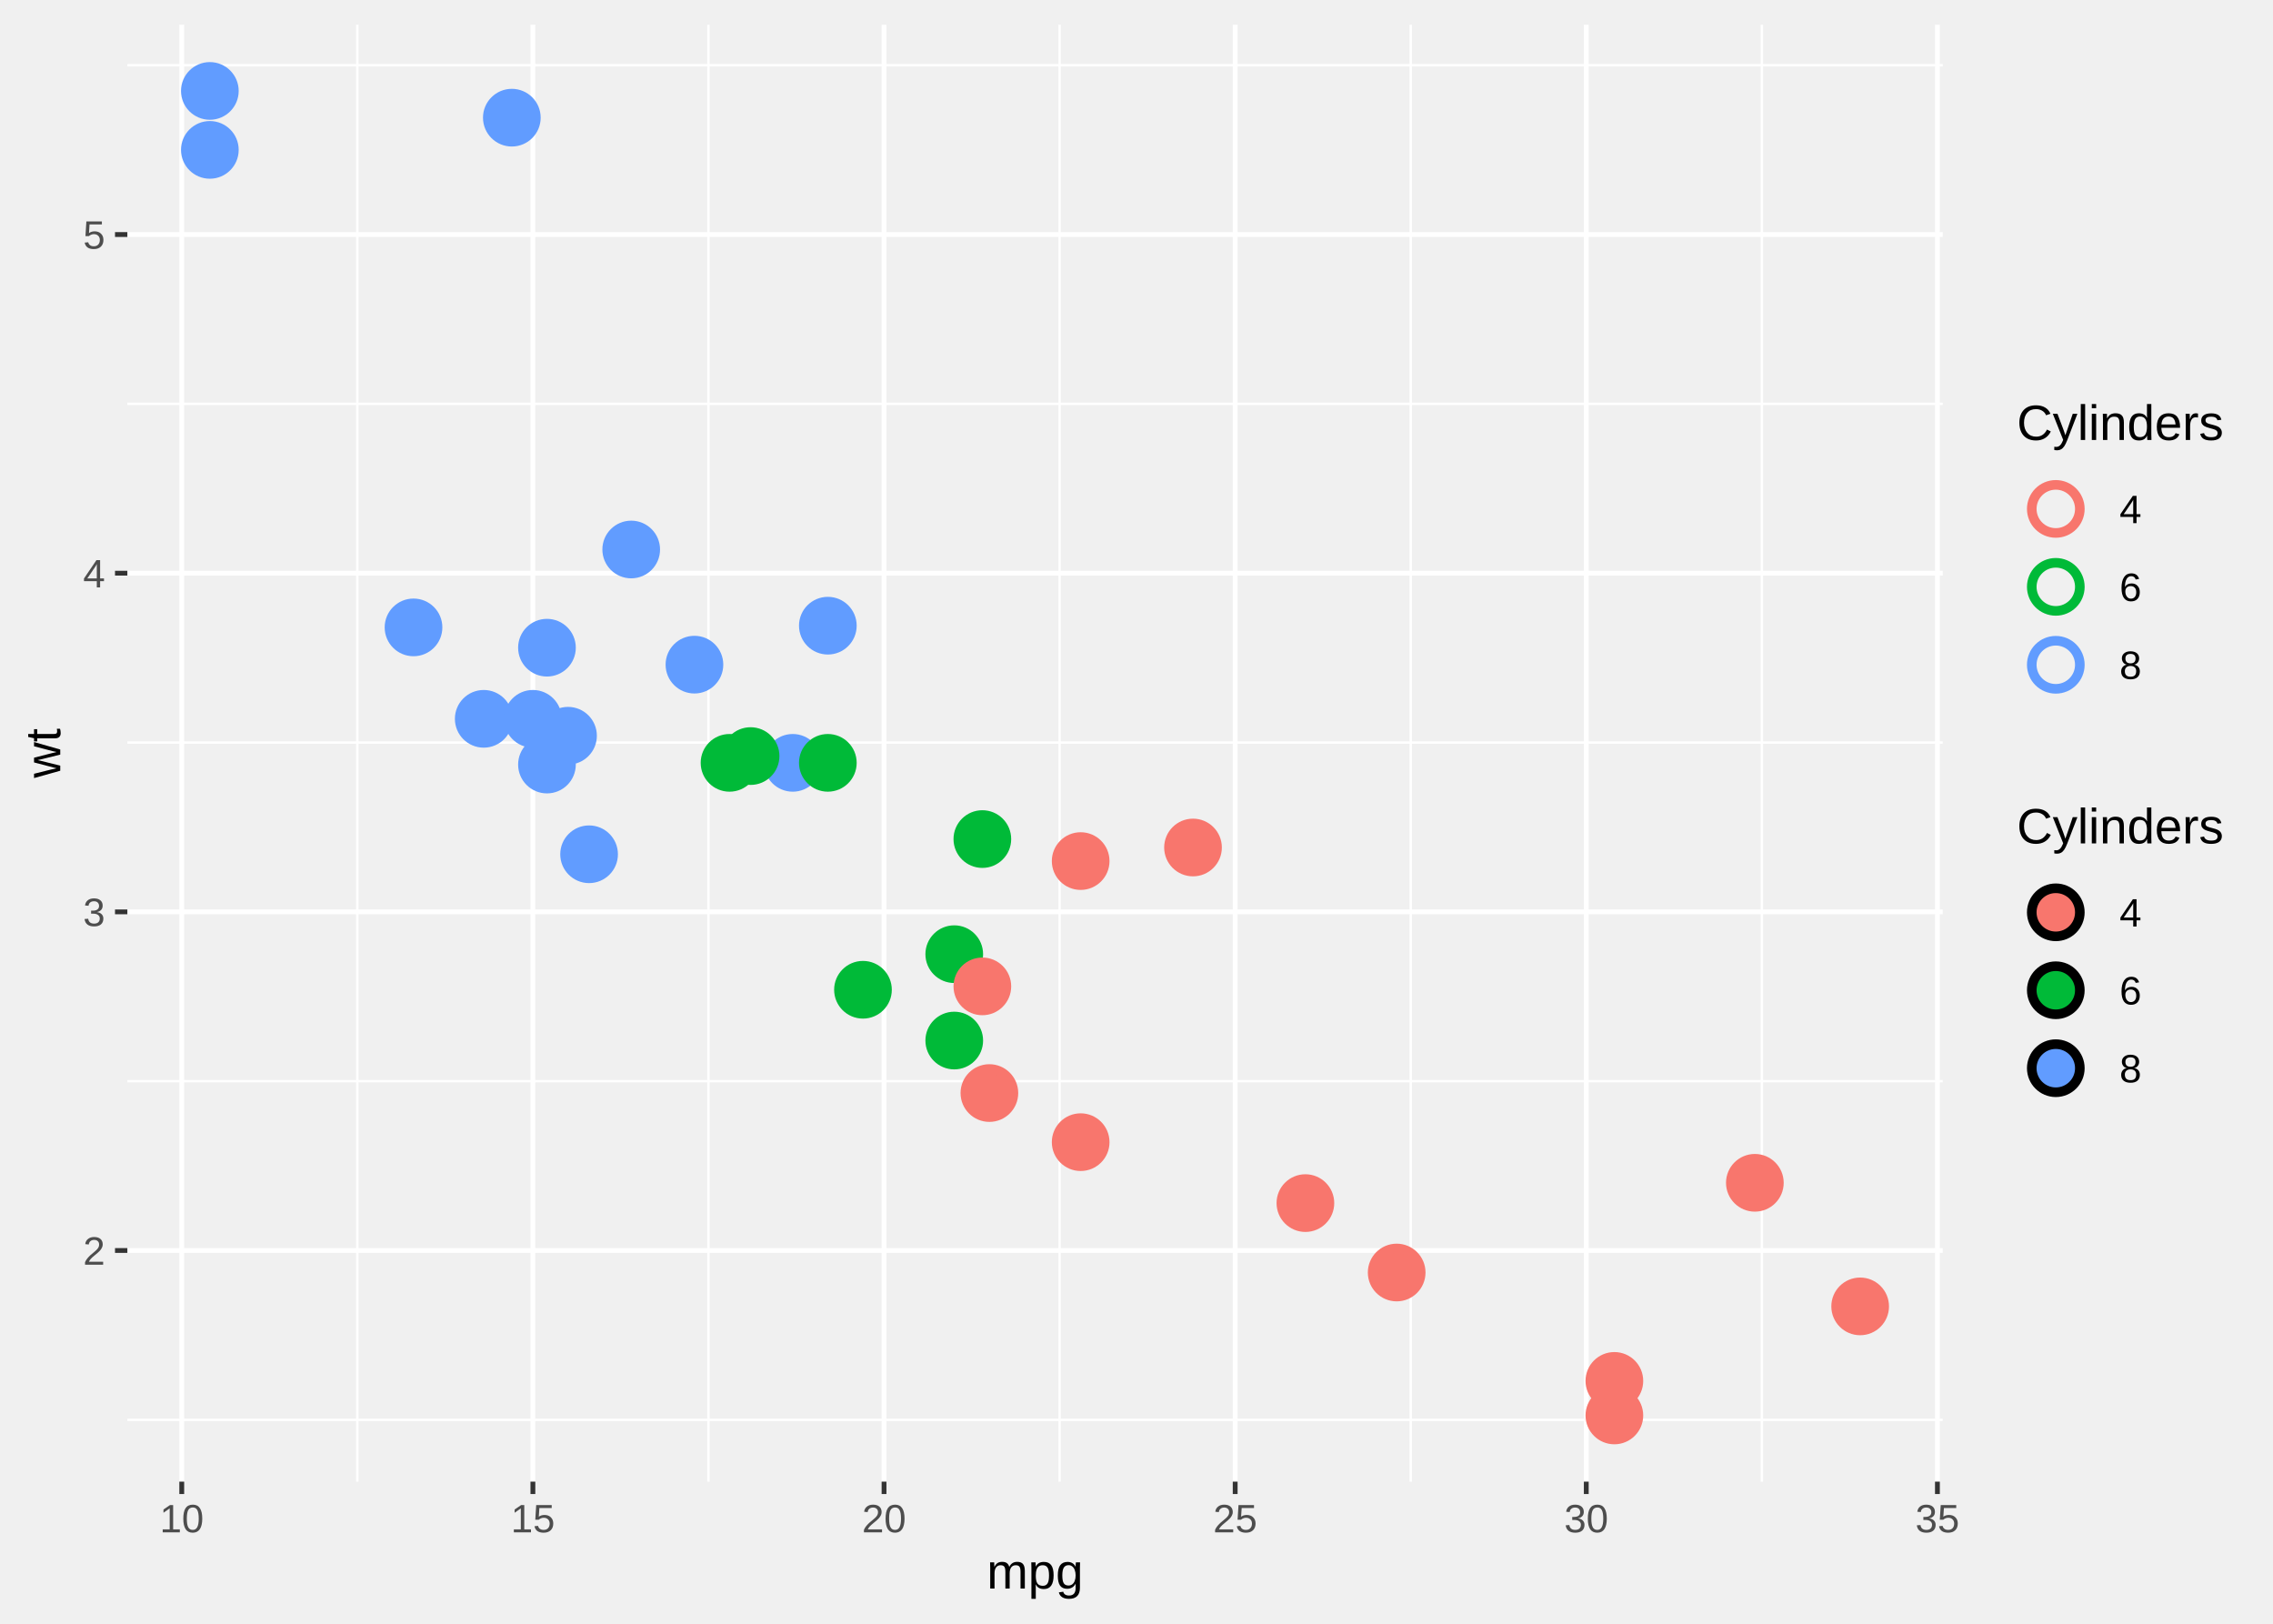
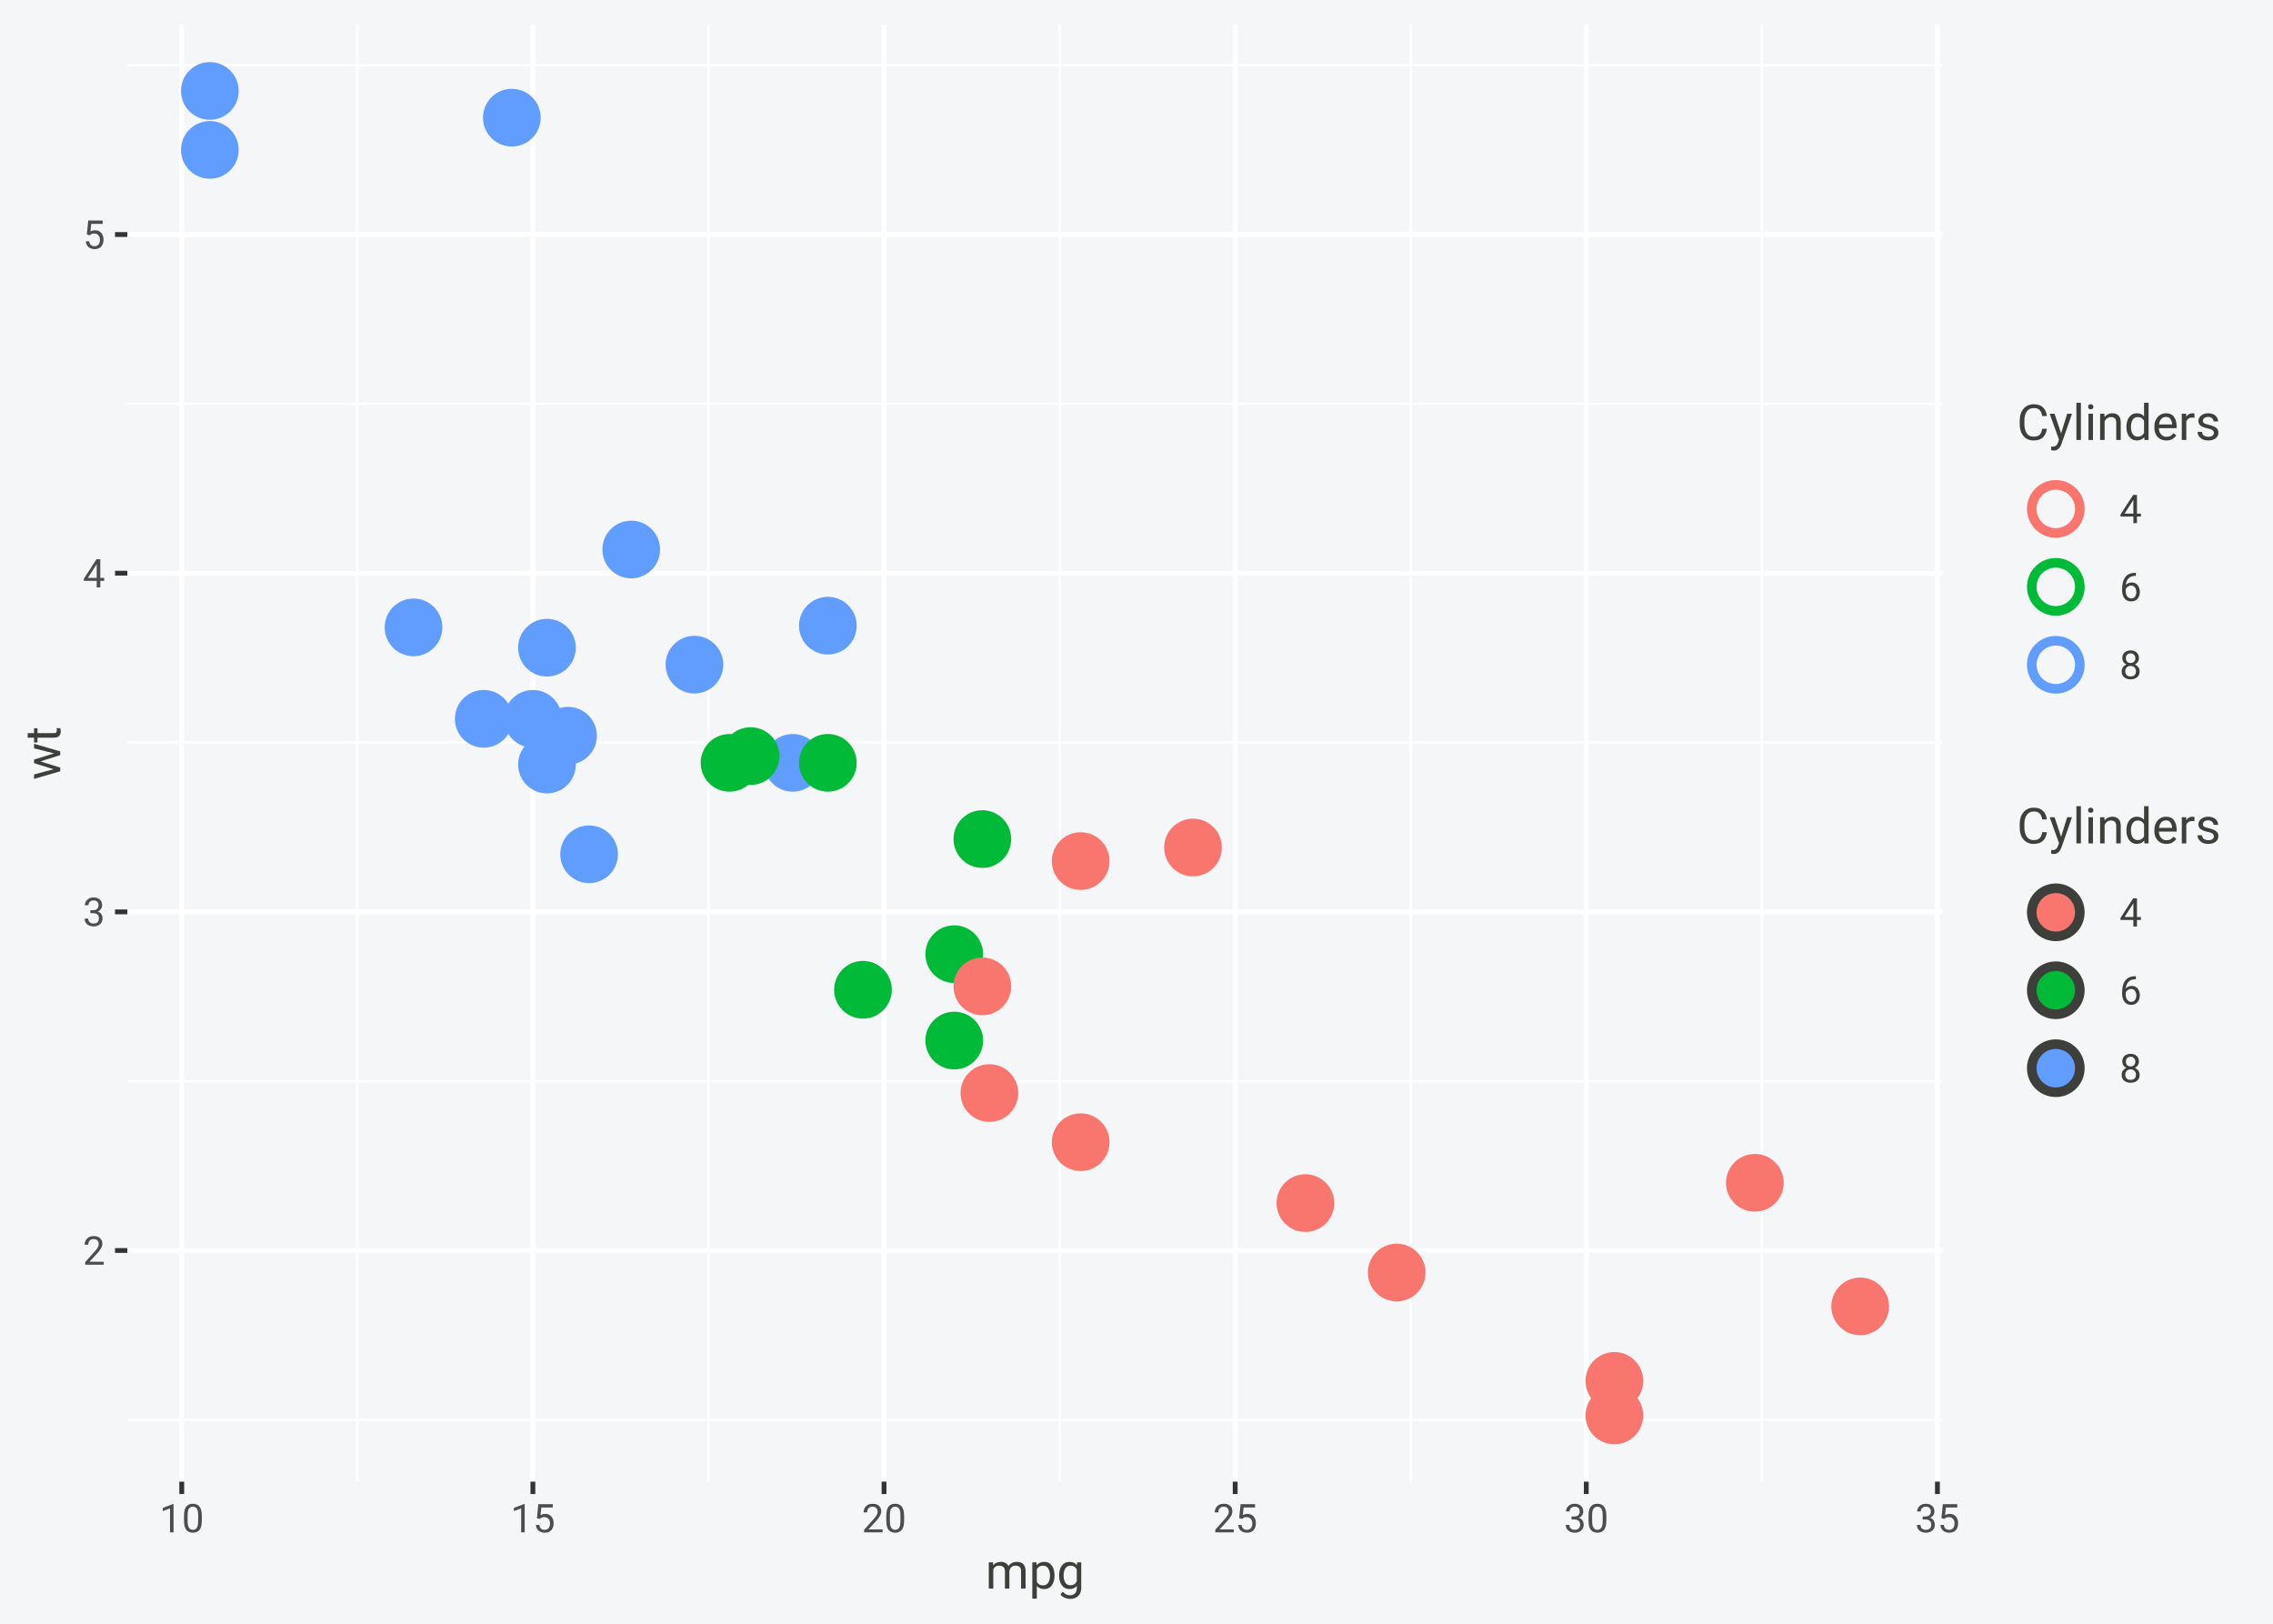
<svg xmlns="http://www.w3.org/2000/svg" width="504.00pt" height="360.00pt" viewBox="0 0 504.00 360.00">
  <g class="svglite">
    <defs>
      <style type="text/css">
-     .svglite line, .svglite polyline, .svglite polygon, .svglite path, .svglite rect, .svglite circle {
+     /* theme-aware-processed */
+     .svglite line, .svglite polyline, .svglite polygon, .svglite path, .svglite circle {
      fill: none;
-       stroke: #000000;
+       stroke: #3E3F3A;
+       stroke-linecap: round;
+       stroke-linejoin: round;
+       stroke-miterlimit: 10.00;
+     }
+     .svglite &gt; g &gt; rect {
+       fill: none;
+       stroke: #3E3F3A;
      stroke-linecap: round;
      stroke-linejoin: round;
      stroke-miterlimit: 10.00;
    }
    .svglite text {
      white-space: pre;
+       fill: #3E3F3A;
    }
    .svglite g.glyphgroup path {
      fill: inherit;
      stroke: none;
    }
  </style>
    </defs>
-     <rect width="100%" height="100%" style="stroke: none; fill: none;" />
+     <rect width="100%" height="100%" style="stroke: none; fill: #F5F6F8;" />
    <defs>
      <clipPath id="cpMC4wMHw1MDQuMDB8MC4wMHwzNjAuMDA=">
        <rect x="0.00" y="0.00" width="504.00" height="360.00" />
      </clipPath>
    </defs>
    <g clip-path="url(#cpMC4wMHw1MDQuMDB8MC4wMHwzNjAuMDA=)">
-       <rect x="0.00" y="0.00" width="504.00" height="360.00" style="stroke-width: 1.07; stroke: none;" />
-     </g>
+       <rect x="0.00" y="0.00" width="504.00" height="360.00" style="stroke-width: 1.07; stroke: none;" /> fill: #F5F6F8;' /&gt;
+ </g>
    <defs>
      <clipPath id="cpMjguMjR8NDMwLjc2fDUuNDh8MzI4LjUw">
        <rect x="28.24" y="5.48" width="402.52" height="323.02" />
      </clipPath>
    </defs>
    <g clip-path="url(#cpMjguMjR8NDMwLjc2fDUuNDh8MzI4LjUw)">
-       <rect x="28.24" y="5.48" width="402.52" height="323.02" style="stroke-width: 1.07; stroke: none;" />
-       <polyline points="28.24,314.80 430.76,314.80 " style="stroke-width: 0.53; stroke: #FFFFFF; stroke-linecap: butt;" />
+       <rect x="28.24" y="5.48" width="402.52" height="323.02" style="stroke-width: 1.07; stroke: none;" /> fill: #F5F6F8;' /&gt;
+ <polyline points="28.24,314.80 430.76,314.80 " style="stroke-width: 0.53; stroke: #FFFFFF; stroke-linecap: butt;" />
      <polyline points="28.24,239.71 430.76,239.71 " style="stroke-width: 0.53; stroke: #FFFFFF; stroke-linecap: butt;" />
      <polyline points="28.24,164.63 430.76,164.63 " style="stroke-width: 0.53; stroke: #FFFFFF; stroke-linecap: butt;" />
      <polyline points="28.24,89.54 430.76,89.54 " style="stroke-width: 0.53; stroke: #FFFFFF; stroke-linecap: butt;" />
      <polyline points="28.24,14.46 430.76,14.46 " style="stroke-width: 0.53; stroke: #FFFFFF; stroke-linecap: butt;" />
      <polyline points="79.23,328.50 79.23,5.48 " style="stroke-width: 0.53; stroke: #FFFFFF; stroke-linecap: butt;" />
      <polyline points="157.09,328.50 157.09,5.48 " style="stroke-width: 0.53; stroke: #FFFFFF; stroke-linecap: butt;" />
      <polyline points="234.95,328.50 234.95,5.48 " style="stroke-width: 0.53; stroke: #FFFFFF; stroke-linecap: butt;" />
      <polyline points="312.81,328.50 312.81,5.48 " style="stroke-width: 0.53; stroke: #FFFFFF; stroke-linecap: butt;" />
      <polyline points="390.66,328.50 390.66,5.48 " style="stroke-width: 0.53; stroke: #FFFFFF; stroke-linecap: butt;" />
      <polyline points="28.24,277.25 430.76,277.25 " style="stroke-width: 1.07; stroke: #FFFFFF; stroke-linecap: butt;" />
      <polyline points="28.24,202.17 430.76,202.17 " style="stroke-width: 1.07; stroke: #FFFFFF; stroke-linecap: butt;" />
      <polyline points="28.24,127.08 430.76,127.08 " style="stroke-width: 1.07; stroke: #FFFFFF; stroke-linecap: butt;" />
      <polyline points="28.24,52.00 430.76,52.00 " style="stroke-width: 1.07; stroke: #FFFFFF; stroke-linecap: butt;" />
      <polyline points="40.30,328.50 40.30,5.48 " style="stroke-width: 1.07; stroke: #FFFFFF; stroke-linecap: butt;" />
      <polyline points="118.16,328.50 118.16,5.48 " style="stroke-width: 1.07; stroke: #FFFFFF; stroke-linecap: butt;" />
      <polyline points="196.02,328.50 196.02,5.48 " style="stroke-width: 1.07; stroke: #FFFFFF; stroke-linecap: butt;" />
      <polyline points="273.88,328.50 273.88,5.48 " style="stroke-width: 1.07; stroke: #FFFFFF; stroke-linecap: butt;" />
      <polyline points="351.73,328.50 351.73,5.48 " style="stroke-width: 1.07; stroke: #FFFFFF; stroke-linecap: butt;" />
      <polyline points="429.59,328.50 429.59,5.48 " style="stroke-width: 1.07; stroke: #FFFFFF; stroke-linecap: butt;" />
      <circle cx="211.59" cy="230.70" r="5.33" style="stroke-width: 2.13; stroke: #00BA38; fill: #00BA38;" />
      <circle cx="211.59" cy="211.55" r="5.33" style="stroke-width: 2.13; stroke: #00BA38; fill: #00BA38;" />
      <circle cx="239.62" cy="253.23" r="5.33" style="stroke-width: 2.13; stroke: #F8766D; fill: #F8766D;" />
      <circle cx="217.82" cy="186.03" r="5.33" style="stroke-width: 2.13; stroke: #00BA38; fill: #00BA38;" />
      <circle cx="175.78" cy="169.13" r="5.33" style="stroke-width: 2.13; stroke: #619CFF; fill: #619CFF;" />
      <circle cx="166.43" cy="167.63" r="5.33" style="stroke-width: 2.13; stroke: #00BA38; fill: #00BA38;" />
      <circle cx="107.26" cy="159.37" r="5.33" style="stroke-width: 2.13; stroke: #619CFF; fill: #619CFF;" />
      <circle cx="264.53" cy="187.90" r="5.33" style="stroke-width: 2.13; stroke: #F8766D; fill: #F8766D;" />
      <circle cx="239.62" cy="190.91" r="5.33" style="stroke-width: 2.13; stroke: #F8766D; fill: #F8766D;" />
      <circle cx="183.56" cy="169.13" r="5.33" style="stroke-width: 2.13; stroke: #00BA38; fill: #00BA38;" />
      <circle cx="161.76" cy="169.13" r="5.33" style="stroke-width: 2.13; stroke: #00BA38; fill: #00BA38;" />
      <circle cx="139.96" cy="121.83" r="5.33" style="stroke-width: 2.13; stroke: #619CFF; fill: #619CFF;" />
      <circle cx="153.98" cy="147.36" r="5.33" style="stroke-width: 2.13; stroke: #619CFF; fill: #619CFF;" />
      <circle cx="121.28" cy="143.60" r="5.33" style="stroke-width: 2.13; stroke: #619CFF; fill: #619CFF;" />
      <circle cx="46.53" cy="33.23" r="5.33" style="stroke-width: 2.13; stroke: #619CFF; fill: #619CFF;" />
      <circle cx="46.53" cy="20.16" r="5.33" style="stroke-width: 2.13; stroke: #619CFF; fill: #619CFF;" />
      <circle cx="113.49" cy="26.09" r="5.33" style="stroke-width: 2.13; stroke: #619CFF; fill: #619CFF;" />
      <circle cx="389.11" cy="262.24" r="5.33" style="stroke-width: 2.13; stroke: #F8766D; fill: #F8766D;" />
      <circle cx="357.96" cy="306.16" r="5.33" style="stroke-width: 2.13; stroke: #F8766D; fill: #F8766D;" />
      <circle cx="412.46" cy="289.64" r="5.33" style="stroke-width: 2.13; stroke: #F8766D; fill: #F8766D;" />
      <circle cx="219.38" cy="242.34" r="5.33" style="stroke-width: 2.13; stroke: #F8766D; fill: #F8766D;" />
      <circle cx="125.95" cy="163.12" r="5.33" style="stroke-width: 2.13; stroke: #619CFF; fill: #619CFF;" />
      <circle cx="121.28" cy="169.51" r="5.33" style="stroke-width: 2.13; stroke: #619CFF; fill: #619CFF;" />
      <circle cx="91.69" cy="139.10" r="5.33" style="stroke-width: 2.13; stroke: #619CFF; fill: #619CFF;" />
      <circle cx="183.56" cy="138.72" r="5.33" style="stroke-width: 2.13; stroke: #619CFF; fill: #619CFF;" />
      <circle cx="309.69" cy="282.13" r="5.33" style="stroke-width: 2.13; stroke: #F8766D; fill: #F8766D;" />
      <circle cx="289.45" cy="266.74" r="5.33" style="stroke-width: 2.13; stroke: #F8766D; fill: #F8766D;" />
      <circle cx="357.96" cy="313.82" r="5.33" style="stroke-width: 2.13; stroke: #F8766D; fill: #F8766D;" />
      <circle cx="130.62" cy="189.40" r="5.33" style="stroke-width: 2.13; stroke: #619CFF; fill: #619CFF;" />
      <circle cx="191.35" cy="219.44" r="5.33" style="stroke-width: 2.13; stroke: #00BA38; fill: #00BA38;" />
      <circle cx="118.16" cy="159.37" r="5.33" style="stroke-width: 2.13; stroke: #619CFF; fill: #619CFF;" />
      <circle cx="217.82" cy="218.69" r="5.33" style="stroke-width: 2.13; stroke: #F8766D; fill: #F8766D;" />
    </g>
    <g clip-path="url(#cpMC4wMHw1MDQuMDB8MC4wMHwzNjAuMDA=)">
-       <text x="23.31" y="280.40" text-anchor="end" style="font-size: 8.80px;fill: #4D4D4D; font-family: &quot;Arial&quot;;" textLength="4.89px" lengthAdjust="spacingAndGlyphs">2</text>
-       <text x="23.31" y="205.32" text-anchor="end" style="font-size: 8.80px;fill: #4D4D4D; font-family: &quot;Arial&quot;;" textLength="4.89px" lengthAdjust="spacingAndGlyphs">3</text>
-       <text x="23.31" y="130.23" text-anchor="end" style="font-size: 8.80px;fill: #4D4D4D; font-family: &quot;Arial&quot;;" textLength="4.89px" lengthAdjust="spacingAndGlyphs">4</text>
-       <text x="23.31" y="55.15" text-anchor="end" style="font-size: 8.80px;fill: #4D4D4D; font-family: &quot;Arial&quot;;" textLength="4.89px" lengthAdjust="spacingAndGlyphs">5</text>
+       <text x="23.31" y="280.40" text-anchor="end" style="font-size: 8.80px;fill: #4D4D4D; font-family: &quot;Roboto&quot;, -apple-system, BlinkMacSystemFont, &quot;Segoe UI&quot;, system-ui, sans-serif;" textLength="4.89px" lengthAdjust="spacingAndGlyphs">2</text>
+       <text x="23.31" y="205.32" text-anchor="end" style="font-size: 8.80px;fill: #4D4D4D; font-family: &quot;Roboto&quot;, -apple-system, BlinkMacSystemFont, &quot;Segoe UI&quot;, system-ui, sans-serif;" textLength="4.89px" lengthAdjust="spacingAndGlyphs">3</text>
+       <text x="23.31" y="130.23" text-anchor="end" style="font-size: 8.80px;fill: #4D4D4D; font-family: &quot;Roboto&quot;, -apple-system, BlinkMacSystemFont, &quot;Segoe UI&quot;, system-ui, sans-serif;" textLength="4.89px" lengthAdjust="spacingAndGlyphs">4</text>
+       <text x="23.31" y="55.15" text-anchor="end" style="font-size: 8.80px;fill: #4D4D4D; font-family: &quot;Roboto&quot;, -apple-system, BlinkMacSystemFont, &quot;Segoe UI&quot;, system-ui, sans-serif;" textLength="4.89px" lengthAdjust="spacingAndGlyphs">5</text>
      <polyline points="25.50,277.25 28.24,277.25 " style="stroke-width: 1.07; stroke: #333333; stroke-linecap: butt;" />
      <polyline points="25.50,202.17 28.24,202.17 " style="stroke-width: 1.07; stroke: #333333; stroke-linecap: butt;" />
      <polyline points="25.50,127.08 28.24,127.08 " style="stroke-width: 1.07; stroke: #333333; stroke-linecap: butt;" />
      <polyline points="25.50,52.00 28.24,52.00 " style="stroke-width: 1.07; stroke: #333333; stroke-linecap: butt;" />
      <polyline points="40.30,331.24 40.30,328.50 " style="stroke-width: 1.07; stroke: #333333; stroke-linecap: butt;" />
      <polyline points="118.16,331.24 118.16,328.50 " style="stroke-width: 1.07; stroke: #333333; stroke-linecap: butt;" />
      <polyline points="196.02,331.24 196.02,328.50 " style="stroke-width: 1.07; stroke: #333333; stroke-linecap: butt;" />
      <polyline points="273.88,331.24 273.88,328.50 " style="stroke-width: 1.07; stroke: #333333; stroke-linecap: butt;" />
      <polyline points="351.73,331.24 351.73,328.50 " style="stroke-width: 1.07; stroke: #333333; stroke-linecap: butt;" />
      <polyline points="429.59,331.24 429.59,328.50 " style="stroke-width: 1.07; stroke: #333333; stroke-linecap: butt;" />
-       <text x="40.30" y="339.74" text-anchor="middle" style="font-size: 8.80px;fill: #4D4D4D; font-family: &quot;Arial&quot;;" textLength="9.78px" lengthAdjust="spacingAndGlyphs">10</text>
-       <text x="118.16" y="339.74" text-anchor="middle" style="font-size: 8.80px;fill: #4D4D4D; font-family: &quot;Arial&quot;;" textLength="9.78px" lengthAdjust="spacingAndGlyphs">15</text>
-       <text x="196.02" y="339.74" text-anchor="middle" style="font-size: 8.80px;fill: #4D4D4D; font-family: &quot;Arial&quot;;" textLength="9.78px" lengthAdjust="spacingAndGlyphs">20</text>
-       <text x="273.88" y="339.74" text-anchor="middle" style="font-size: 8.80px;fill: #4D4D4D; font-family: &quot;Arial&quot;;" textLength="9.78px" lengthAdjust="spacingAndGlyphs">25</text>
-       <text x="351.73" y="339.74" text-anchor="middle" style="font-size: 8.80px;fill: #4D4D4D; font-family: &quot;Arial&quot;;" textLength="9.78px" lengthAdjust="spacingAndGlyphs">30</text>
-       <text x="429.59" y="339.74" text-anchor="middle" style="font-size: 8.80px;fill: #4D4D4D; font-family: &quot;Arial&quot;;" textLength="9.78px" lengthAdjust="spacingAndGlyphs">35</text>
-       <text x="229.50" y="352.20" text-anchor="middle" style="font-size: 11.00px; font-family: &quot;Arial&quot;;" textLength="21.41px" lengthAdjust="spacingAndGlyphs">mpg</text>
-       <text transform="translate(13.36,166.99) rotate(-90)" text-anchor="middle" style="font-size: 11.00px; font-family: &quot;Arial&quot;;" textLength="11.00px" lengthAdjust="spacingAndGlyphs">wt</text>
-       <rect x="441.72" y="83.04" width="56.80" height="167.91" style="stroke-width: 0.75; stroke: none;" />
-       <rect x="441.72" y="83.04" width="56.80" height="78.47" style="stroke-width: 1.07; stroke: none;" />
-       <text x="447.20" y="97.55" style="font-size: 11.00px; font-family: &quot;Arial&quot;;" textLength="45.84px" lengthAdjust="spacingAndGlyphs">Cylinders</text>
-       <rect x="447.20" y="104.19" width="17.28" height="17.28" style="stroke-width: 1.07; stroke: none;" />
-       <circle cx="455.84" cy="112.83" r="5.33" style="stroke-width: 2.13; stroke: #F8766D;" />
-       <rect x="447.20" y="121.47" width="17.28" height="17.28" style="stroke-width: 1.07; stroke: none;" />
-       <circle cx="455.84" cy="130.11" r="5.33" style="stroke-width: 2.13; stroke: #00BA38;" />
-       <rect x="447.20" y="138.75" width="17.28" height="17.28" style="stroke-width: 1.07; stroke: none;" />
-       <circle cx="455.84" cy="147.39" r="5.33" style="stroke-width: 2.13; stroke: #619CFF;" />
-       <text x="469.96" y="115.98" style="font-size: 8.80px; font-family: &quot;Arial&quot;;" textLength="4.89px" lengthAdjust="spacingAndGlyphs">4</text>
-       <text x="469.96" y="133.26" style="font-size: 8.80px; font-family: &quot;Arial&quot;;" textLength="4.89px" lengthAdjust="spacingAndGlyphs">6</text>
-       <text x="469.96" y="150.54" style="font-size: 8.80px; font-family: &quot;Arial&quot;;" textLength="4.89px" lengthAdjust="spacingAndGlyphs">8</text>
-       <rect x="441.72" y="172.47" width="56.80" height="78.47" style="stroke-width: 1.07; stroke: none;" />
-       <text x="447.20" y="186.99" style="font-size: 11.00px; font-family: &quot;Arial&quot;;" textLength="45.84px" lengthAdjust="spacingAndGlyphs">Cylinders</text>
-       <rect x="447.20" y="193.63" width="17.28" height="17.28" style="stroke-width: 1.07; stroke: none;" />
-       <circle cx="455.84" cy="202.27" r="5.33" style="stroke-width: 2.13; fill: #F8766D;" />
-       <rect x="447.20" y="210.91" width="17.28" height="17.28" style="stroke-width: 1.07; stroke: none;" />
-       <circle cx="455.84" cy="219.55" r="5.33" style="stroke-width: 2.13; fill: #00BA38;" />
-       <rect x="447.20" y="228.19" width="17.28" height="17.28" style="stroke-width: 1.07; stroke: none;" />
-       <circle cx="455.84" cy="236.83" r="5.33" style="stroke-width: 2.13; fill: #619CFF;" />
-       <text x="469.96" y="205.42" style="font-size: 8.80px; font-family: &quot;Arial&quot;;" textLength="4.89px" lengthAdjust="spacingAndGlyphs">4</text>
-       <text x="469.96" y="222.70" style="font-size: 8.80px; font-family: &quot;Arial&quot;;" textLength="4.89px" lengthAdjust="spacingAndGlyphs">6</text>
-       <text x="469.96" y="239.98" style="font-size: 8.80px; font-family: &quot;Arial&quot;;" textLength="4.89px" lengthAdjust="spacingAndGlyphs">8</text>
+       <text x="40.30" y="339.74" text-anchor="middle" style="font-size: 8.80px;fill: #4D4D4D; font-family: &quot;Roboto&quot;, -apple-system, BlinkMacSystemFont, &quot;Segoe UI&quot;, system-ui, sans-serif;" textLength="9.78px" lengthAdjust="spacingAndGlyphs">10</text>
+       <text x="118.16" y="339.74" text-anchor="middle" style="font-size: 8.80px;fill: #4D4D4D; font-family: &quot;Roboto&quot;, -apple-system, BlinkMacSystemFont, &quot;Segoe UI&quot;, system-ui, sans-serif;" textLength="9.78px" lengthAdjust="spacingAndGlyphs">15</text>
+       <text x="196.02" y="339.74" text-anchor="middle" style="font-size: 8.80px;fill: #4D4D4D; font-family: &quot;Roboto&quot;, -apple-system, BlinkMacSystemFont, &quot;Segoe UI&quot;, system-ui, sans-serif;" textLength="9.78px" lengthAdjust="spacingAndGlyphs">20</text>
+       <text x="273.88" y="339.74" text-anchor="middle" style="font-size: 8.80px;fill: #4D4D4D; font-family: &quot;Roboto&quot;, -apple-system, BlinkMacSystemFont, &quot;Segoe UI&quot;, system-ui, sans-serif;" textLength="9.78px" lengthAdjust="spacingAndGlyphs">25</text>
+       <text x="351.73" y="339.74" text-anchor="middle" style="font-size: 8.80px;fill: #4D4D4D; font-family: &quot;Roboto&quot;, -apple-system, BlinkMacSystemFont, &quot;Segoe UI&quot;, system-ui, sans-serif;" textLength="9.78px" lengthAdjust="spacingAndGlyphs">30</text>
+       <text x="429.59" y="339.74" text-anchor="middle" style="font-size: 8.80px;fill: #4D4D4D; font-family: &quot;Roboto&quot;, -apple-system, BlinkMacSystemFont, &quot;Segoe UI&quot;, system-ui, sans-serif;" textLength="9.78px" lengthAdjust="spacingAndGlyphs">35</text>
+       <text x="229.50" y="352.20" text-anchor="middle" style="font-size: 11.00px; font-family: &quot;Roboto&quot;, -apple-system, BlinkMacSystemFont, &quot;Segoe UI&quot;, system-ui, sans-serif;" textLength="21.41px" lengthAdjust="spacingAndGlyphs">mpg</text>
+       <text transform="translate(13.36,166.99) rotate(-90)" text-anchor="middle" style="font-size: 11.00px; font-family: &quot;Roboto&quot;, -apple-system, BlinkMacSystemFont, &quot;Segoe UI&quot;, system-ui, sans-serif;" textLength="11.00px" lengthAdjust="spacingAndGlyphs">wt</text>
+       <rect x="441.72" y="83.04" width="56.80" height="167.91" style="stroke-width: 0.75; stroke: none;" /> fill: #F5F6F8;' /&gt;
+ <rect x="441.72" y="83.04" width="56.80" height="78.47" style="stroke-width: 1.07; stroke: none;" /> fill: #F5F6F8;' /&gt;
+ <text x="447.20" y="97.55" style="font-size: 11.00px; font-family: &quot;Roboto&quot;, -apple-system, BlinkMacSystemFont, &quot;Segoe UI&quot;, system-ui, sans-serif;" textLength="45.84px" lengthAdjust="spacingAndGlyphs">Cylinders</text>
+       <rect x="447.20" y="104.19" width="17.28" height="17.28" style="stroke-width: 1.07; stroke: none;" /> fill: #F5F6F8;' /&gt;
+ <circle cx="455.84" cy="112.83" r="5.33" style="stroke-width: 2.13; stroke: #F8766D;" />
+       <rect x="447.20" y="121.47" width="17.28" height="17.28" style="stroke-width: 1.07; stroke: none;" /> fill: #F5F6F8;' /&gt;
+ <circle cx="455.84" cy="130.11" r="5.33" style="stroke-width: 2.13; stroke: #00BA38;" />
+       <rect x="447.20" y="138.75" width="17.28" height="17.28" style="stroke-width: 1.07; stroke: none;" /> fill: #F5F6F8;' /&gt;
+ <circle cx="455.84" cy="147.39" r="5.33" style="stroke-width: 2.13; stroke: #619CFF;" />
+       <text x="469.96" y="115.98" style="font-size: 8.80px; font-family: &quot;Roboto&quot;, -apple-system, BlinkMacSystemFont, &quot;Segoe UI&quot;, system-ui, sans-serif;" textLength="4.89px" lengthAdjust="spacingAndGlyphs">4</text>
+       <text x="469.96" y="133.26" style="font-size: 8.80px; font-family: &quot;Roboto&quot;, -apple-system, BlinkMacSystemFont, &quot;Segoe UI&quot;, system-ui, sans-serif;" textLength="4.89px" lengthAdjust="spacingAndGlyphs">6</text>
+       <text x="469.96" y="150.54" style="font-size: 8.80px; font-family: &quot;Roboto&quot;, -apple-system, BlinkMacSystemFont, &quot;Segoe UI&quot;, system-ui, sans-serif;" textLength="4.89px" lengthAdjust="spacingAndGlyphs">8</text>
+       <rect x="441.72" y="172.47" width="56.80" height="78.47" style="stroke-width: 1.07; stroke: none;" /> fill: #F5F6F8;' /&gt;
+ <text x="447.20" y="186.99" style="font-size: 11.00px; font-family: &quot;Roboto&quot;, -apple-system, BlinkMacSystemFont, &quot;Segoe UI&quot;, system-ui, sans-serif;" textLength="45.84px" lengthAdjust="spacingAndGlyphs">Cylinders</text>
+       <rect x="447.20" y="193.63" width="17.28" height="17.28" style="stroke-width: 1.07; stroke: none;" /> fill: #F5F6F8;' /&gt;
+ <circle cx="455.84" cy="202.27" r="5.33" style="stroke-width: 2.13; fill: #F8766D;" />
+       <rect x="447.20" y="210.91" width="17.28" height="17.28" style="stroke-width: 1.07; stroke: none;" /> fill: #F5F6F8;' /&gt;
+ <circle cx="455.84" cy="219.55" r="5.33" style="stroke-width: 2.13; fill: #00BA38;" />
+       <rect x="447.20" y="228.19" width="17.28" height="17.28" style="stroke-width: 1.07; stroke: none;" /> fill: #F5F6F8;' /&gt;
+ <circle cx="455.84" cy="236.83" r="5.33" style="stroke-width: 2.13; fill: #619CFF;" />
+       <text x="469.96" y="205.42" style="font-size: 8.80px; font-family: &quot;Roboto&quot;, -apple-system, BlinkMacSystemFont, &quot;Segoe UI&quot;, system-ui, sans-serif;" textLength="4.89px" lengthAdjust="spacingAndGlyphs">4</text>
+       <text x="469.96" y="222.70" style="font-size: 8.80px; font-family: &quot;Roboto&quot;, -apple-system, BlinkMacSystemFont, &quot;Segoe UI&quot;, system-ui, sans-serif;" textLength="4.89px" lengthAdjust="spacingAndGlyphs">6</text>
+       <text x="469.96" y="239.98" style="font-size: 8.80px; font-family: &quot;Roboto&quot;, -apple-system, BlinkMacSystemFont, &quot;Segoe UI&quot;, system-ui, sans-serif;" textLength="4.89px" lengthAdjust="spacingAndGlyphs">8</text>
    </g>
  </g>
</svg>
